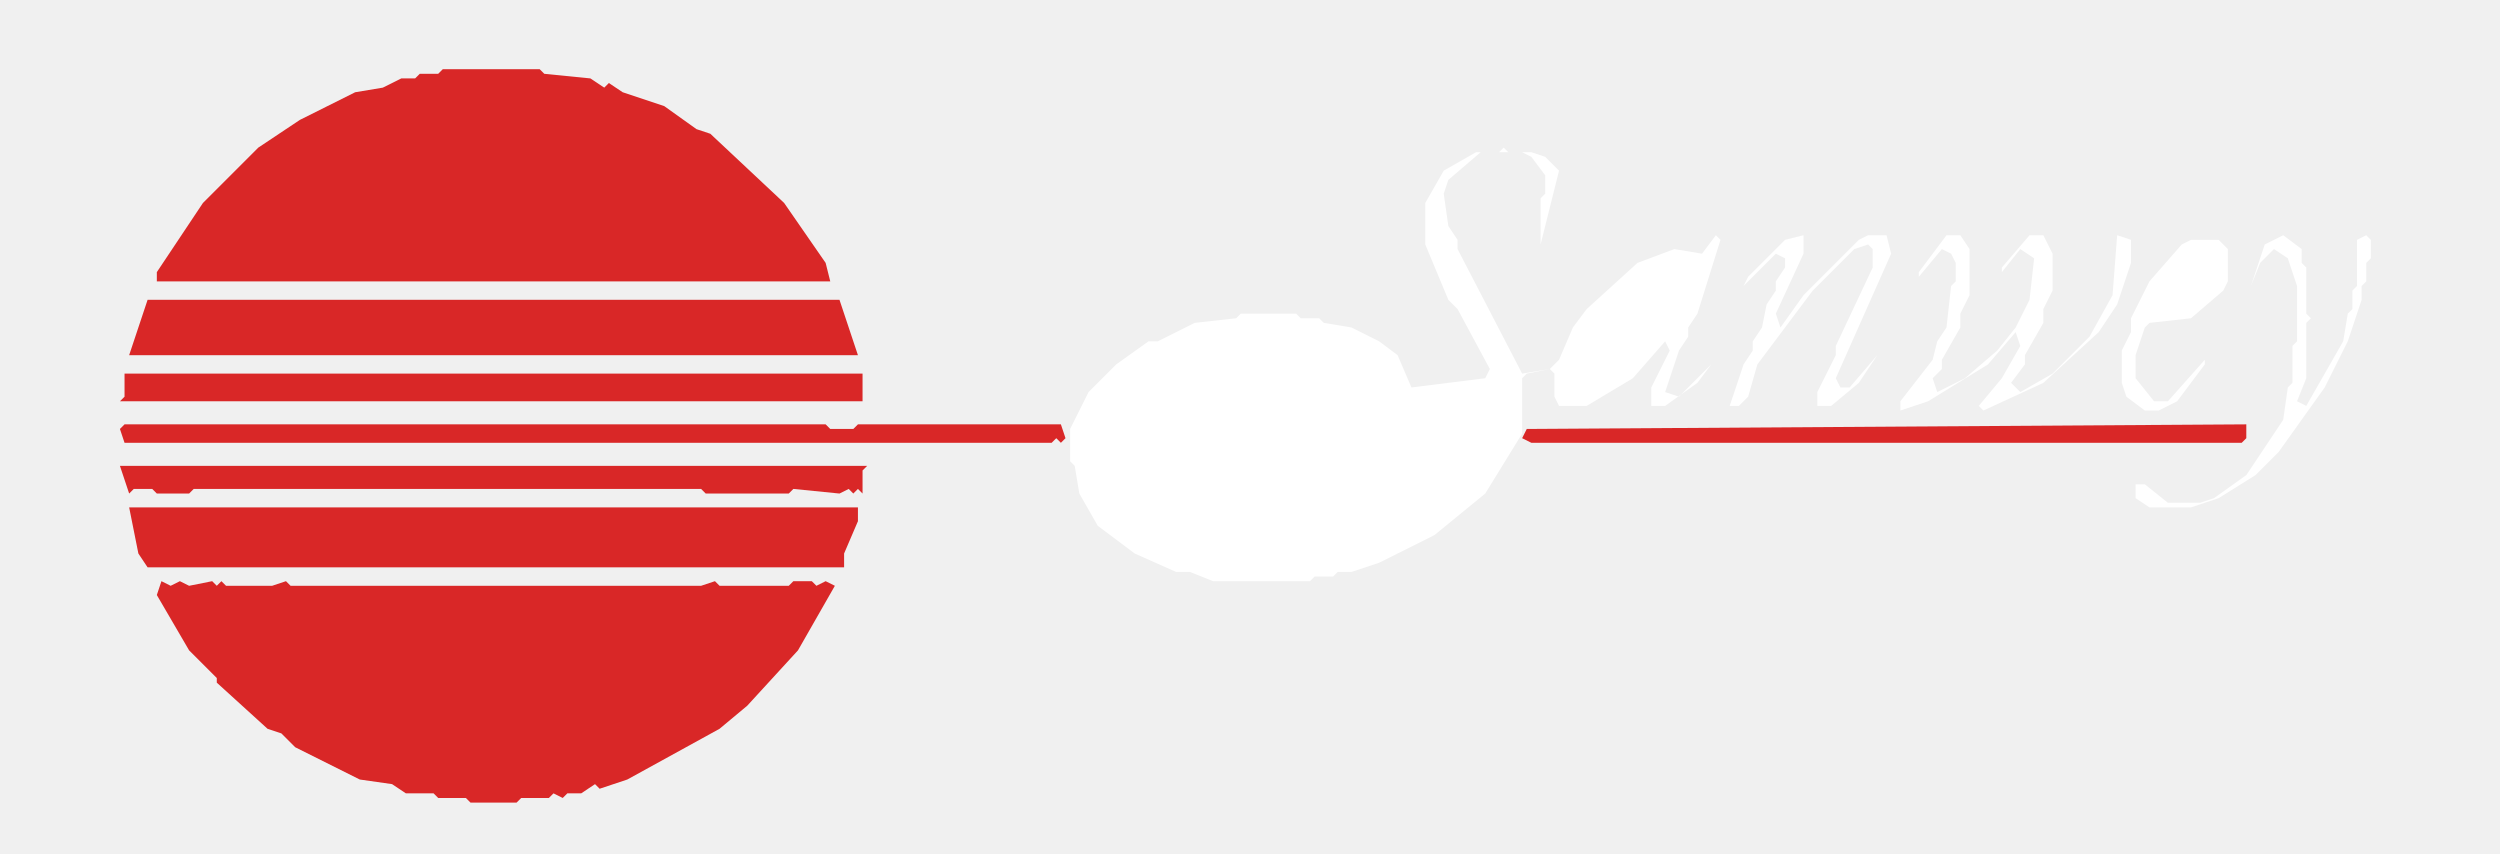
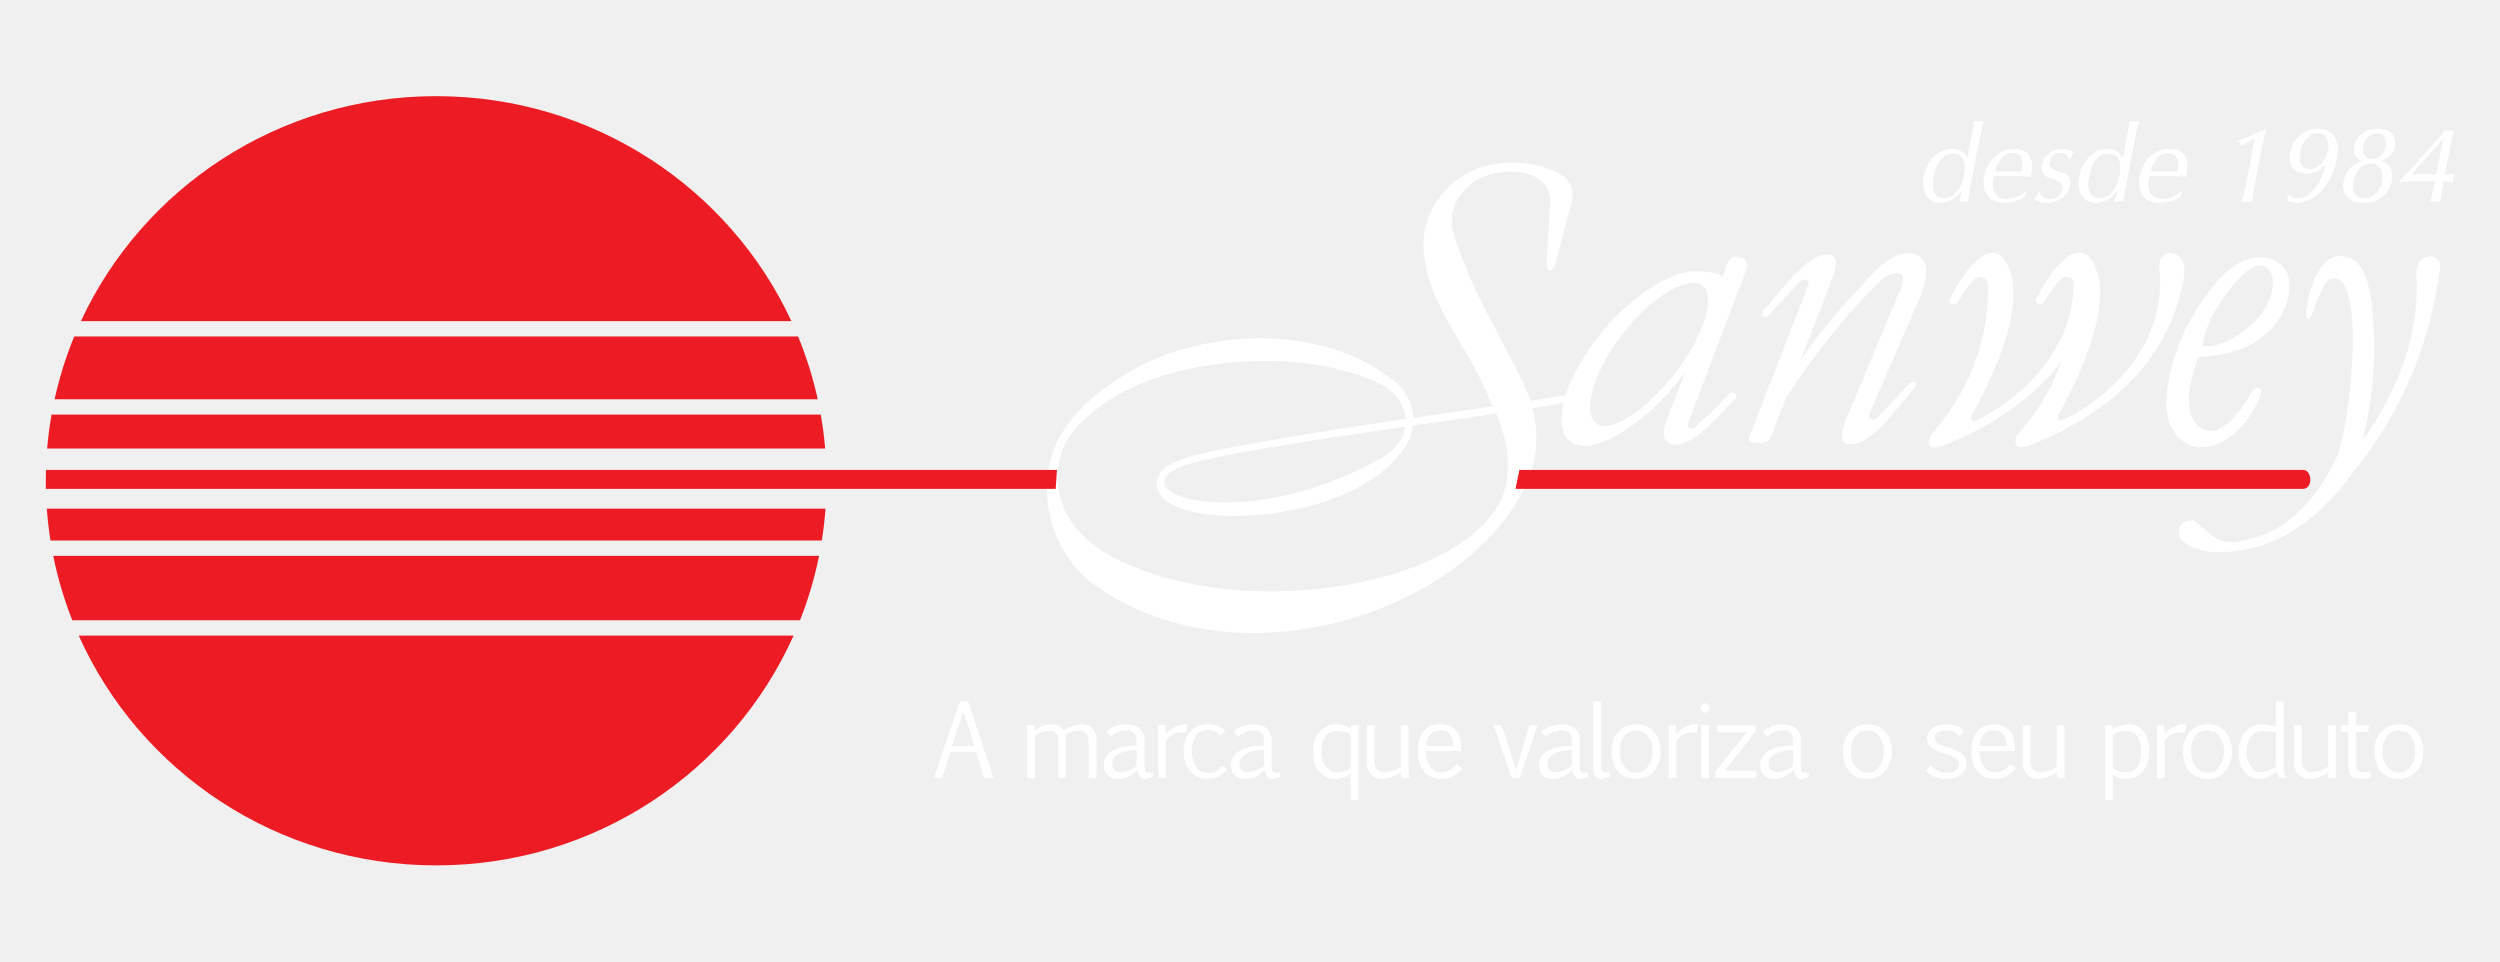
- <svg xmlns="http://www.w3.org/2000/svg" width="542" height="185" viewBox="0 0 542 185">
-   <g fill="#D92727">
-     <path d="M 34.00,129.00 L 41.00,141.00 L 47.00,147.00 L 47.00,148.00 L 58.00,158.00 L 61.00,159.00 L 64.00,162.00 L 78.00,169.00 L 85.00,170.00 L 88.00,172.00 L 94.00,172.00 L 95.00,173.00 L 101.00,173.00 L 102.00,174.00 L 112.00,174.00 L 113.00,173.00 L 119.00,173.00 L 120.00,172.00 L 122.00,173.00 L 123.00,172.00 L 126.00,172.00 L 129.00,170.00 L 130.00,171.00 L 136.00,169.00 L 156.00,158.00 L 162.00,153.00 L 173.00,141.00 L 181.00,127.00 L 179.00,126.00 L 177.00,127.00 L 176.00,126.00 L 172.00,126.00 L 171.00,127.00 L 156.00,127.00 L 155.00,126.00 L 152.00,127.00 L 63.00,127.00 L 62.00,126.00 L 59.00,127.00 L 49.00,127.00 L 48.00,126.00 L 47.00,127.00 L 46.00,126.00 L 41.00,127.00 L 39.00,126.00 L 37.00,127.00 L 35.00,126.00 Z" />
-     <path d="M 28.00,110.00 L 30.00,120.00 L 32.00,123.00 L 183.00,123.00 L 183.00,120.00 L 186.00,113.00 L 186.00,110.00 Z" />
-     <path d="M 28.00,107.00 L 29.00,106.00 L 33.00,106.00 L 34.00,107.00 L 41.00,107.00 L 42.00,106.00 L 152.00,106.00 L 153.00,107.00 L 171.00,107.00 L 172.00,106.00 L 182.00,107.00 L 184.00,106.00 L 185.00,107.00 L 186.00,106.00 L 187.00,107.00 L 187.00,102.00 L 188.00,101.00 L 26.00,101.00 Z" />
-     <path d="M 330.00,95.00 L 332.00,96.00 L 486.00,96.00 L 487.00,95.00 L 487.00,92.00 L 331.00,93.00 Z" />
-     <path d="M 26.00,93.00 L 27.00,96.00 L 228.00,96.00 L 229.00,95.00 L 230.00,96.00 L 231.00,95.00 L 230.00,92.00 L 186.00,92.00 L 185.00,93.00 L 180.00,93.00 L 179.00,92.00 L 27.00,92.00 Z" />
-     <path d="M 26.00,87.00 L 187.00,87.00 L 187.00,81.00 L 27.00,81.00 L 27.00,86.00 Z" />
-     <path d="M 28.00,77.00 L 186.00,77.00 L 182.00,65.00 L 32.00,65.00 Z" />
-     <path d="M 34.00,59.00 L 34.00,61.00 L 180.00,61.00 L 179.00,57.00 L 170.00,44.00 L 154.00,29.00 L 151.00,28.00 L 144.00,23.00 L 135.00,20.00 L 132.00,18.00 L 131.00,19.00 L 128.00,17.00 L 118.00,16.00 L 117.00,15.00 L 96.00,15.00 L 95.00,16.00 L 91.00,16.00 L 90.00,17.00 L 87.00,17.00 L 83.00,19.00 L 77.00,20.00 L 65.00,26.00 L 56.00,32.00 L 44.00,44.00 Z" />
-   </g>
+ <svg xmlns="http://www.w3.org/2000/svg" version="1.1" width="1560" height="600" viewBox="0 0 1560 600">
  <g fill="#FFFFFF">
-     <path d="M 481.00,52.00 L 475.00,52.00 L 473.00,53.00 L 466.00,61.00 L 462.00,69.00 L 462.00,72.00 L 460.00,76.00 L 460.00,83.00 L 461.00,86.00 L 465.00,89.00 L 468.00,89.00 L 472.00,87.00 L 478.00,79.00 L 478.00,78.00 L 470.00,87.00 L 467.00,87.00 L 463.00,82.00 L 463.00,77.00 L 465.00,71.00 L 466.00,70.00 L 475.00,69.00 L 482.00,63.00 L 483.00,61.00 L 483.00,54.00 Z" />
-     <path d="M 513.00,51.00 L 511.00,52.00 L 511.00,62.00 L 510.00,63.00 L 510.00,67.00 L 509.00,68.00 L 508.00,74.00 L 500.00,88.00 L 498.00,87.00 L 500.00,82.00 L 500.00,70.00 L 501.00,69.00 L 500.00,68.00 L 500.00,58.00 L 499.00,57.00 L 499.00,54.00 L 495.00,51.00 L 491.00,53.00 L 488.00,62.00 L 490.00,57.00 L 493.00,54.00 L 496.00,56.00 L 498.00,62.00 L 498.00,74.00 L 497.00,75.00 L 497.00,83.00 L 496.00,84.00 L 495.00,91.00 L 487.00,103.00 L 480.00,108.00 L 477.00,109.00 L 470.00,109.00 L 465.00,105.00 L 463.00,105.00 L 463.00,108.00 L 466.00,110.00 L 475.00,110.00 L 481.00,108.00 L 489.00,103.00 L 494.00,98.00 L 504.00,84.00 L 509.00,74.00 L 512.00,65.00 L 512.00,62.00 L 513.00,61.00 L 513.00,57.00 L 514.00,56.00 L 514.00,52.00 Z" />
-     <path d="M 412.00,89.00 L 418.00,87.00 L 431.00,79.00 L 437.00,72.00 L 438.00,75.00 L 434.00,82.00 L 429.00,88.00 L 430.00,89.00 L 443.00,83.00 L 455.00,72.00 L 459.00,66.00 L 462.00,57.00 L 462.00,52.00 L 459.00,51.00 L 458.00,64.00 L 453.00,73.00 L 445.00,81.00 L 438.00,85.00 L 436.00,83.00 L 439.00,79.00 L 439.00,77.00 L 443.00,70.00 L 443.00,67.00 L 445.00,63.00 L 445.00,55.00 L 443.00,51.00 L 440.00,51.00 L 434.00,58.00 L 434.00,59.00 L 438.00,54.00 L 441.00,56.00 L 440.00,65.00 L 437.00,71.00 L 433.00,76.00 L 426.00,82.00 L 420.00,85.00 L 419.00,82.00 L 421.00,80.00 L 421.00,78.00 L 425.00,71.00 L 425.00,68.00 L 427.00,64.00 L 427.00,54.00 L 425.00,51.00 L 422.00,51.00 L 416.00,59.00 L 416.00,60.00 L 421.00,54.00 L 423.00,55.00 L 424.00,57.00 L 424.00,61.00 L 423.00,62.00 L 422.00,71.00 L 420.00,74.00 L 419.00,78.00 L 412.00,87.00 Z" />
-     <path d="M 409.00,51.00 L 405.00,51.00 L 403.00,52.00 L 391.00,64.00 L 386.00,71.00 L 385.00,68.00 L 391.00,55.00 L 391.00,51.00 L 387.00,52.00 L 379.00,60.00 L 378.00,62.00 L 385.00,55.00 L 387.00,56.00 L 387.00,58.00 L 385.00,61.00 L 385.00,63.00 L 383.00,66.00 L 382.00,71.00 L 380.00,74.00 L 380.00,76.00 L 378.00,79.00 L 375.00,88.00 L 377.00,88.00 L 379.00,86.00 L 381.00,79.00 L 393.00,63.00 L 402.00,54.00 L 405.00,53.00 L 406.00,54.00 L 406.00,58.00 L 398.00,75.00 L 398.00,77.00 L 394.00,85.00 L 394.00,88.00 L 397.00,88.00 L 403.00,83.00 L 407.00,77.00 L 401.00,84.00 L 399.00,84.00 L 398.00,82.00 L 410.00,55.00 Z" />
-     <path d="M 373.00,52.00 L 372.00,51.00 L 369.00,55.00 L 363.00,54.00 L 355.00,57.00 L 344.00,67.00 L 341.00,71.00 L 338.00,78.00 L 336.00,80.00 L 330.00,81.00 L 316.00,54.00 L 316.00,52.00 L 314.00,49.00 L 313.00,42.00 L 314.00,39.00 L 321.00,33.00 L 330.00,33.00 L 332.00,34.00 L 335.00,38.00 L 335.00,42.00 L 334.00,43.00 L 334.00,53.00 L 338.00,37.00 L 335.00,34.00 L 332.00,33.00 L 327.00,33.00 L 326.00,32.00 L 325.00,33.00 L 320.00,33.00 L 313.00,37.00 L 309.00,44.00 L 309.00,53.00 L 314.00,65.00 L 316.00,67.00 L 323.00,80.00 L 322.00,82.00 L 306.00,84.00 L 303.00,77.00 L 299.00,74.00 L 293.00,71.00 L 287.00,70.00 L 286.00,69.00 L 282.00,69.00 L 281.00,68.00 L 269.00,68.00 L 268.00,69.00 L 259.00,70.00 L 251.00,74.00 L 249.00,74.00 L 242.00,79.00 L 236.00,85.00 L 232.00,93.00 L 232.00,100.00 L 233.00,101.00 L 234.00,107.00 L 238.00,114.00 L 246.00,120.00 L 255.00,124.00 L 258.00,124.00 L 263.00,126.00 L 284.00,126.00 L 285.00,125.00 L 289.00,125.00 L 290.00,124.00 L 293.00,124.00 L 299.00,122.00 L 311.00,116.00 L 322.00,107.00 L 330.00,94.00 L 330.00,82.00 L 331.00,81.00 L 336.00,80.00 L 337.00,81.00 L 337.00,86.00 L 338.00,88.00 L 344.00,88.00 L 354.00,82.00 L 361.00,74.00 L 362.00,76.00 L 358.00,84.00 L 358.00,88.00 L 361.00,88.00 L 368.00,83.00 L 371.00,79.00 L 364.00,86.00 L 361.00,85.00 L 364.00,76.00 L 366.00,73.00 L 366.00,71.00 L 368.00,68.00 Z" />
+     <path transform="matrix(1,0,0,-1,0,600.0001)" d="M981.111 475.424 969.927 433.322C966.326 428.244 964.727 433.141 965.12 437.108L967.386 476.018C966.352 488.011 952.453 497.039 929.676 491.077 917.208 488.082 901.487 473.933 907.17 453.716 918.832 417.066 935.395 392.517 950.49 361.02 952.275 357.347 953.772 353.625 954.98 349.874 965.792 351.535 974.144 352.947 978.966 354.042L977.248 348.854C972.673 347.886 965.445 346.664 956.317 345.246 961.336 325.681 958.469 305.592 947.143 288.061 905.295 215.55 767.642 171.104 679.292 237.73 650.347 262.745 646.971 303.717 662.147 328.976 673.912 349.421 702.645 370.751 733.249 380.623 780.582 395.89 838.087 390.546 872.741 359.825 878.193 354.265 881.687 347.088 881.968 339.27 899.768 341.855 916.802 344.267 931.671 346.419 930.843 348.166 929.965 349.927 929.027 351.707 915.441 386.236 884.263 416.867 888.71 454.399 896.043 494.245 937.633 507.247 970.435 492.959 977.879 489.714 982.545 484.611 981.111 475.424ZM881.731 334.432C880.866 327.971 877.764 321.223 871.769 314.689 862.181 302.674 842.258 291.012 818.116 284.429 777.445 273.338 722.564 276.103 721.562 298.419H721.57C721.842 301.768 723.804 306.562 729.043 309.572 741.546 316.756 767.103 320.71 796.863 325.941 821.851 330.333 850.171 334.632 877.068 338.557 876.467 346.804 871.276 354.773 862.431 359.94 823.89 378.781 768.501 378.538 726.015 365.699 697.852 357.186 675.841 340.949 666.3 325.981 654.051 304.956 657.932 272.914 691.503 253.965 768.154 210.818 910.959 231.605 937.439 289.685 943.195 305.082 941.952 322.478 933.716 341.871 918.298 339.629 900.389 337.105 881.731 334.432ZM726.635 298.401H726.638C726.408 293.765 737.301 289.742 740.495 289.097 777.308 280.201 829.892 294.655 864.424 315.663 871.924 320.706 875.919 327.154 876.889 333.737 818.717 325.375 754.767 315.685 736.669 308.594 727.358 304.945 726.753 301.262 726.635 298.401" fill-rule="evenodd" />
+     <path transform="matrix(1,0,0,-1,0,600.0001)" d="M1057.769 430.715C1062.774 430.715 1072.322 430.236 1074.657 427.157L1078.076 435.968C1079.431 439.174 1082.62 440.548 1085.351 439.635 1089.212 438.969 1090.729 435.805 1089.735 432.039L1053.775 337.011C1052.003 333.313 1055.125 331.21 1058.38 333.891L1067.186 342.129 1078.998 354.135C1081.498 356.578 1084.73 353.843 1082.998 351.44L1069.932 337.791C1062.605 331.011 1055.495 323.83 1047.104 322.528 1038.61 322.817 1036.882 327.081 1039.127 335.592L1051.795 368.238C1032.634 341.959 1005.582 321.782 988.421 321.782 969.555 321.782 969.783 348.184 988.929 378.258 1008.075 408.332 1038.902 430.715 1057.769 430.715ZM1056.717 423.479C1070.153 423.479 1068.646 403.5 1053.35 378.861 1038.053 354.223 1014.752 334.243 1001.315 334.243 987.879 334.243 989.497 355.871 1004.794 380.509 1020.089 405.144 1043.28 423.479 1056.717 423.479" fill-rule="evenodd" />
+     <path transform="matrix(1,0,0,-1,0,600.0001)" d="M1105.005 327.255 1114.781 352.516C1132.642 379.267 1150.345 402.338 1174.043 425.27 1181.063 431.888 1192.802 432.587 1185.077 417.568L1150.396 334.457C1148.118 325.818 1149.212 321.93 1157.615 322.962 1163.621 324.225 1170.427 329.94 1177.597 337.678L1195.15 358.493C1196.907 360.932 1193.843 363.042 1191.307 360.563L1173.239 341.122C1169.276 335.972 1165.006 338.767 1166.804 342.52L1199.334 417.64C1209.8 445.726 1186.782 448.352 1171.158 431.495 1152.865 413.182 1135.555 393.369 1123.64 375.412L1144.542 429.434C1146.821 438.072 1145.726 441.96 1137.324 440.928 1131.318 439.666 1124.512 433.95 1117.342 426.213L1099.789 405.398C1098.032 402.959 1101.095 400.849 1103.632 403.328L1121.7 422.768C1125.663 427.919 1129.933 425.124 1128.135 421.371L1091.525 327.368C1090.516 323.545 1093.606 323.721 1097.622 323.533 1102.19 323.889 1104.028 324.282 1105.005 327.255" fill-rule="evenodd" />
+     <path transform="matrix(1,0,0,-1,0,600.0001)" d="M1210.66 473.483C1206.697 473.483 1203.767 475.011 1201.895 478.06 1200.014 481.12 1199.553 485.098 1200.51 490.023 1201.494 495.093 1203.632 499.199 1206.9 502.333 1210.175 505.467 1213.956 507.045 1218.239 507.045 1222.238 507.045 1225.181 505.513 1227.065 502.468L1227.647 501.376C1228.93 507.875 1230.016 513.665 1230.884 518.735 1231.191 520.646 1231.395 521.986 1231.489 522.763 1231.577 523.528 1231.628 524.117 1231.617 524.535 1232.508 524.379 1233.553 524.298 1234.729 524.298 1235.889 524.298 1236.954 524.379 1237.907 524.535 1237.708 524.117 1237.519 523.528 1237.31 522.763 1237.103 521.986 1236.796 520.646 1236.386 518.735 1235.195 513.204 1233.893 506.772 1232.468 499.436L1228.851 479.939C1228.557 478.312 1228.353 477.117 1228.263 476.341 1228.171 475.575 1228.117 474.844 1228.119 474.139 1227.303 474.249 1226.36 474.305 1225.283 474.305 1224.237 474.305 1223.283 474.249 1222.428 474.139 1222.578 474.507 1222.767 475.082 1222.983 475.848 1223.198 476.624 1223.553 477.978 1224.047 479.939L1224.367 481.29C1223.607 480.152 1222.725 479.081 1221.746 478.096 1218.618 475.025 1214.926 473.483 1210.66 473.483ZM1218.781 504.212C1215.696 504.212 1213.136 502.989 1211.061 500.536 1209.002 498.096 1207.51 494.522 1206.597 489.821 1205.756 485.492 1205.887 482.166 1206.995 479.822 1208.102 477.486 1210.087 476.316 1212.969 476.316 1215.969 476.316 1218.611 477.596 1220.877 480.152 1223.137 482.716 1224.695 486.176 1225.543 490.541 1226.392 494.916 1226.228 498.288 1225.051 500.66 1223.876 503.028 1221.781 504.212 1218.781 504.212ZM1250.349 473.483C1245.783 473.483 1242.381 475.011 1240.141 478.06 1237.899 481.12 1237.26 485.098 1238.217 490.023 1239.201 495.093 1241.378 499.199 1244.756 502.333 1248.13 505.467 1252.039 507.045 1256.51 507.045H1256.573C1261.069 507.045 1264.266 505.776 1266.141 503.219 1267.784 500.982 1268.362 497.858 1267.835 493.831 1267.755 493.072 1267.638 492.285 1267.477 491.459L1267.059 489.651 1267.052 489.619C1266.09 489.775 1264.523 489.906 1262.317 490.012 1260.123 490.122 1257.914 490.179 1255.691 490.179H1244.239L1243.997 488.934C1243.187 484.761 1243.505 481.545 1244.963 479.283 1246.425 477.025 1248.907 475.894 1252.399 475.894 1254.48 475.894 1256.507 476.305 1258.466 477.138 1260.436 477.968 1262.333 479.23 1264.174 480.897L1264.623 480.141C1264.355 479.567 1264.141 479.081 1263.981 478.681 1263.815 478.262 1263.637 477.766 1263.451 477.174 1261.486 475.947 1259.396 475.025 1257.205 474.405 1255.005 473.791 1252.722 473.483 1250.349 473.483ZM1261.591 493.047V493.047L1261.847 494.363C1262.445 497.44 1262.195 499.915 1261.108 501.805 1260.025 503.694 1258.309 504.641 1255.937 504.641 1252.994 504.641 1250.52 503.312 1248.512 500.66 1247.094 498.816 1245.915 496.27 1244.963 493.047ZM1291.253 500.216C1290.918 501.649 1290.263 502.751 1289.302 503.538 1288.328 504.308 1287.124 504.702 1285.685 504.702 1284.033 504.702 1282.596 504.187 1281.344 503.145 1280.098 502.095 1279.32 500.755 1279.006 499.139 1278.702 497.575 1278.997 496.316 1279.887 495.348 1280.749 494.405 1282.344 493.632 1284.664 493.015 1287.752 492.179 1289.832 491.111 1290.921 489.821 1291.985 488.526 1292.299 486.708 1291.841 484.354 1291.249 481.301 1289.613 478.723 1286.935 476.635 1284.254 474.532 1281.263 473.483 1277.97 473.483 1275.966 473.483 1274.279 473.685 1272.877 474.078 1271.482 474.472 1270.386 475.071 1269.577 475.894 1270.17 476.791 1270.658 477.567 1271.058 478.241 1271.441 478.9 1271.897 479.712 1272.382 480.659 1272.91 479.103 1273.769 477.904 1274.94 477.071 1276.119 476.241 1277.555 475.823 1279.243 475.823 1281.2 475.823 1282.916 476.387 1284.384 477.521 1285.854 478.645 1286.762 480.106 1287.106 481.879 1287.406 483.421 1287.108 484.662 1286.214 485.608 1285.328 486.545 1283.716 487.335 1281.377 487.977 1278.248 488.807 1276.149 489.941 1275.094 491.374 1274.056 492.799 1273.788 494.855 1274.313 497.557 1274.829 500.216 1276.267 502.454 1278.634 504.29 1281.001 506.123 1283.644 507.045 1286.565 507.045 1288.165 507.045 1289.632 506.843 1290.956 506.446 1292.29 506.052 1293.39 505.492 1294.29 504.772 1293.636 503.925 1293.114 503.195 1292.7 502.56 1292.274 501.915 1291.779 501.138 1291.253 500.216ZM1307.678 473.483C1303.714 473.483 1300.784 475.011 1298.912 478.06 1297.032 481.12 1296.57 485.098 1297.527 490.023 1298.512 495.093 1300.649 499.199 1303.917 502.333 1307.192 505.467 1310.977 507.045 1315.256 507.045 1319.256 507.045 1322.199 505.513 1324.082 502.468L1324.664 501.376C1325.951 507.875 1327.033 513.665 1327.901 518.735 1328.208 520.646 1328.412 521.986 1328.506 522.763 1328.594 523.528 1328.645 524.117 1328.634 524.535 1329.525 524.379 1330.57 524.298 1331.747 524.298 1332.906 524.298 1333.972 524.379 1334.924 524.535 1334.726 524.117 1334.537 523.528 1334.331 522.763 1334.12 521.986 1333.814 520.646 1333.403 518.735 1332.212 513.204 1330.91 506.772 1329.485 499.436L1325.869 479.939C1325.574 478.312 1325.37 477.117 1325.28 476.341 1325.188 475.575 1325.135 474.844 1325.136 474.139 1324.32 474.249 1323.378 474.305 1322.3 474.305 1321.254 474.305 1320.3 474.249 1319.445 474.139 1319.598 474.507 1319.784 475.082 1320.001 475.848 1320.215 476.624 1320.574 477.978 1321.065 479.939L1321.384 481.29C1320.624 480.152 1319.742 479.081 1318.764 478.096 1315.636 475.025 1311.943 473.483 1307.678 473.483ZM1315.798 504.212C1312.713 504.212 1310.153 502.989 1308.078 500.536 1306.019 498.096 1304.527 494.522 1303.614 489.821 1302.774 485.492 1302.904 482.166 1304.013 479.822 1305.119 477.486 1307.104 476.316 1309.987 476.316 1312.986 476.316 1315.628 477.596 1317.894 480.152 1320.154 482.716 1321.712 486.176 1322.56 490.541 1323.41 494.916 1323.249 498.288 1322.068 500.66 1320.894 503.028 1318.801 504.212 1315.798 504.212ZM1347.367 473.483C1342.8 473.483 1339.399 475.011 1337.158 478.06 1334.916 481.12 1334.278 485.098 1335.234 490.023 1336.219 495.093 1338.395 499.199 1341.773 502.333 1345.148 505.467 1349.056 507.045 1353.527 507.045H1353.591C1358.087 507.045 1361.283 505.776 1363.159 503.219 1364.802 500.982 1365.379 497.858 1364.852 493.831 1364.772 493.072 1364.655 492.285 1364.494 491.459L1364.076 489.651 1364.07 489.619C1363.107 489.775 1361.541 489.906 1359.335 490.012 1357.144 490.122 1354.931 490.179 1352.708 490.179H1341.256L1341.014 488.934C1340.204 484.761 1340.523 481.545 1341.98 479.283 1343.442 477.025 1345.924 475.894 1349.416 475.894 1351.498 475.894 1353.524 476.305 1355.484 477.138 1357.453 477.968 1359.35 479.23 1361.191 480.897L1361.644 480.141C1361.373 479.567 1361.158 479.081 1360.998 478.681 1360.832 478.262 1360.654 477.766 1360.468 477.174 1358.503 475.947 1356.414 475.025 1354.222 474.405 1352.022 473.791 1349.739 473.483 1347.367 473.483ZM1358.609 493.047V493.047L1358.864 494.363C1359.462 497.44 1359.212 499.915 1358.126 501.805 1357.042 503.694 1355.326 504.641 1352.954 504.641 1350.011 504.641 1347.537 503.312 1345.529 500.66 1344.111 498.816 1342.932 496.27 1341.98 493.047ZM1400.87 482.432C1401.798 486.736 1402.784 491.594 1403.833 496.993 1405.04 503.209 1406.055 508.708 1406.868 513.494L1406.729 513.459C1403.461 511.856 1400.76 510.452 1398.636 509.247L1396.56 512.285C1398.928 513.073 1401.861 514.204 1405.352 515.678 1408.846 517.164 1411.742 518.508 1414.031 519.692 1412.645 513.633 1411.059 506.067 1409.296 496.993 1408.248 491.594 1407.351 486.736 1406.603 482.432 1406.137 479.556 1405.822 477.567 1405.657 476.461 1405.5 475.348 1405.418 474.578 1405.422 474.139 1404.475 474.249 1403.384 474.305 1402.16 474.305 1400.934 474.305 1399.82 474.249 1398.831 474.139 1399.003 474.554 1399.23 475.319 1399.505 476.443 1399.765 477.546 1400.222 479.532 1400.87 482.432" />
+     <path transform="matrix(1,0,0,-1,0,600.0001)" d="M1432.739 473.384C1432.062 473.384 1431.262 473.483 1430.345 473.674 1429.427 473.877 1428.592 474.139 1427.839 474.44 1427.764 475.337 1427.696 476.114 1427.591 476.745 1427.5 477.39 1427.36 478.149 1427.177 479.028 1428.447 478.085 1429.604 477.376 1430.661 476.925 1431.711 476.472 1432.722 476.252 1433.689 476.252 1437.88 476.252 1441.658 478.578 1445.025 483.23 1447.777 487.009 1449.898 491.867 1451.37 497.788 1450.792 497.036 1450.139 496.341 1449.425 495.678 1446.478 492.955 1443.25 491.594 1439.736 491.594 1435.598 491.594 1432.599 492.799 1430.704 495.217 1428.815 497.632 1428.274 500.947 1429.094 505.166 1429.913 509.382 1431.974 512.856 1435.255 515.586 1438.54 518.316 1442.318 519.692 1446.58 519.692 1451.302 519.692 1454.697 517.948 1456.769 514.452 1458.844 510.966 1459.316 506.258 1458.163 500.323 1456.662 492.597 1453.49 486.176 1448.657 481.063 1443.827 475.947 1438.518 473.384 1432.739 473.384ZM1452.604 505.985C1453.231 509.212 1452.958 511.842 1451.761 513.856 1450.584 515.884 1448.723 516.891 1446.202 516.891 1443.674 516.891 1441.414 515.838 1439.422 513.711 1437.426 511.594 1436.108 508.843 1435.453 505.467 1434.765 501.929 1434.935 499.22 1435.971 497.33 1437.012 495.44 1438.864 494.497 1441.516 494.497 1444.09 494.497 1446.418 495.586 1448.503 497.756 1450.593 499.904 1451.957 502.656 1452.604 505.985ZM1485.775 499.532V499.532C1487.644 498.915 1489.183 497.968 1490.362 496.699 1492.574 494.306 1493.272 491.016 1492.457 486.818 1491.681 482.825 1489.656 479.592 1486.397 477.106 1483.141 474.618 1479.278 473.384 1474.793 473.384 1470.34 473.384 1466.963 474.618 1464.67 477.106 1462.373 479.592 1461.608 482.825 1462.383 486.818 1463.198 491.016 1465.178 494.306 1468.316 496.699 1469.991 497.968 1471.885 498.901 1473.965 499.5 1472.812 499.986 1471.809 500.61 1470.968 501.376 1468.984 503.244 1468.284 505.683 1468.869 508.697 1469.504 511.966 1471.202 514.608 1473.955 516.643 1476.708 518.682 1479.989 519.692 1483.787 519.692 1487.588 519.692 1490.476 518.682 1492.438 516.643 1494.4 514.608 1495.072 511.966 1494.437 508.697 1493.851 505.683 1492.194 503.244 1489.462 501.376 1488.321 500.61 1487.088 499.997 1485.775 499.532ZM1480.134 500.883C1482.236 500.883 1484.072 501.592 1485.616 503.007 1487.168 504.425 1488.168 506.304 1488.623 508.651 1489.08 511.002 1488.798 512.945 1487.782 514.487 1486.766 516.026 1485.251 516.792 1483.224 516.792 1481.245 516.792 1479.442 516.015 1477.802 514.452 1476.159 512.892 1475.112 510.956 1474.665 508.651 1474.209 506.304 1474.476 504.414 1475.477 502.993 1476.474 501.592 1478.035 500.883 1480.134 500.883ZM1479.57 497.979C1476.875 497.979 1474.51 496.937 1472.485 494.834 1470.472 492.742 1469.116 489.941 1468.44 486.459 1467.843 483.386 1468.176 480.918 1469.422 479.064 1470.677 477.202 1472.661 476.28 1475.355 476.28 1478.054 476.28 1480.402 477.202 1482.384 479.064 1484.376 480.918 1485.667 483.386 1486.264 486.459 1486.94 489.941 1486.672 492.742 1485.452 494.855 1484.235 496.937 1482.268 497.979 1479.57 497.979ZM1519.431 486.853 1514.203 486.917C1507.598 486.917 1502.049 486.718 1497.566 486.325L1497.422 486.626 1497.277 486.917C1501.244 491.026 1506.079 496.259 1511.825 502.624 1515.915 507.176 1519.485 511.211 1522.55 514.76 1523.107 515.384 1523.673 516.09 1524.228 516.866 1524.789 517.657 1525.187 518.278 1525.421 518.735 1526.615 518.625 1527.625 518.565 1528.494 518.565 1529.345 518.565 1530.37 518.625 1531.583 518.735 1531.402 518.387 1531.168 517.749 1530.885 516.82 1530.597 515.902 1530.342 514.955 1530.134 513.994 1529.13 509.009 1527.988 503.184 1526.698 496.543L1525.668 491.235H1528.175C1528.859 491.235 1529.532 491.271 1530.179 491.317 1530.846 491.374 1531.308 491.448 1531.582 491.53 1531.269 490.48 1531.033 489.558 1530.885 488.796 1530.733 488.013 1530.608 487.08 1530.507 485.995 1530.253 486.112 1529.854 486.212 1529.338 486.325 1528.82 486.435 1528.304 486.516 1527.794 486.559L1524.77 486.687 1523.94 482.432C1523.465 479.546 1523.145 477.536 1522.984 476.433 1522.825 475.319 1522.747 474.554 1522.752 474.139 1521.805 474.249 1520.727 474.305 1519.525 474.305 1518.32 474.305 1517.231 474.249 1516.267 474.139 1516.919 476.075 1517.466 477.904 1517.896 479.627 1518.314 481.34 1518.83 483.758 1519.431 486.853ZM1520.3 491.271H1520.278L1524.559 513.314 1515.252 503.017C1511.384 498.709 1507.974 494.824 1505.013 491.338Z" />
+     <path transform="matrix(1,0,0,-1,0,600.0001)" d="M272.161 540.001C370.594 540.001 455.403 482.438 493.818 399.628H50.503C88.918 482.438 173.727 540.001 272.161 540.001ZM497.993 390.061C503.168 377.487 507.292 364.385 510.259 350.859H34.062C37.03 364.385 41.153 377.487 46.328 390.061ZM512.152 341.292C513.381 334.327 514.304 327.256 514.907 320.098H29.414C30.017 327.256 30.94 334.327 32.169 341.292ZM1437.56 306.774C1442.621 306.175 1443.348 295.828 1437.602 294.964H945.674L948.124 306.774ZM658.761 294.964H28.623C28.588 296.637 28.57 298.318 28.57 300.001 28.57 302.267 28.601 304.523 28.665 306.774H659.538ZM515.115 282.576C514.626 275.871 513.855 269.24 512.817 262.697H31.505C30.467 269.24 29.696 275.871 29.206 282.576ZM511.092 253.131C508.304 239.264 504.303 225.828 499.203 212.934H45.118C40.019 225.828 36.018 239.264 33.229 253.131ZM495.174 203.367C457.433 118.953 371.776 60.001 272.161 60.001 172.545 60.001 86.888 118.953 49.147 203.367Z" fill="#ed1c24" fill-rule="evenodd" />
+     <path transform="matrix(1,0,0,-1,0,600.0001)" d="M1347.513 432.343C1346.424 437.744 1350.062 442.13 1353.891 442.087 1361.61 441.789 1364.603 435.796 1362.297 424.106 1349.252 355.73 1285.416 329.582 1264.693 321.36 1256.552 319.544 1256.879 323.827 1258.479 328.331 1271.132 342.266 1280.554 358.074 1286.608 374.79 1262.037 341.983 1225.423 327.033 1210.668 321.179 1202.526 319.363 1202.853 323.646 1204.453 328.15 1227.99 354.073 1240.349 386.467 1240.645 419.154 1241.162 427.378 1235.215 428.75 1231.435 425.182 1228.133 421.968 1225.105 417.123 1221.941 412.025 1220.289 408.972 1215.421 409.456 1216.664 413.156 1220.348 421.073 1237.166 451.679 1249.857 439.333 1262.497 422.851 1257.129 389.86 1230.895 341.729 1228.878 338.007 1230.347 336.736 1233.665 337.844 1264.746 353.229 1294.393 384.511 1293.958 424.3 1292.312 427.937 1288.281 428.027 1285.46 425.363 1282.159 422.149 1279.131 417.304 1275.966 412.206 1274.315 409.153 1269.447 409.637 1270.69 413.337 1274.373 421.254 1291.192 451.86 1303.883 439.514 1316.523 423.032 1311.155 390.041 1284.921 341.91 1282.904 338.188 1284.373 336.916 1287.691 338.025 1320.793 354.409 1352.269 388.823 1347.513 432.343" fill-rule="evenodd" />
+     <path transform="matrix(1,0,0,-1,0,600.0001)" d="M1507.865 428.46C1509.541 392.532 1498.414 359.282 1474.272 325.151 1481.396 354.247 1483.294 381.505 1479.993 409.853 1479.454 414.488 1478.27 419.127 1477.482 423.757 1473.706 437.475 1464.978 442.094 1456.604 439.644 1448.667 437.49 1442.515 425.418 1439.623 409.944 1437.16 398.411 1441.15 399.504 1442.66 403.75 1447.298 417.026 1451.428 426.737 1456.067 426.085 1475.889 428.33 1467.214 339.61 1458.641 315.894 1444.964 286.846 1425.878 265.555 1393.936 261.789 1375.226 260.53 1372.661 282.408 1361.285 272.874 1355.947 263.903 1363.854 258.307 1378.177 255.791 1414.361 253.052 1443.909 271.763 1468.959 305.985 1499.625 344.469 1516.131 385.731 1522.289 430.686 1525.051 443.309 1506.718 443.577 1507.865 428.46" fill-rule="evenodd" />
+     <path transform="matrix(1,0,0,-1,0,600.0001)" d="M1405.624 356.307C1397.512 341.813 1386.666 328.064 1375.572 331.707 1361.656 338.095 1364.738 358.946 1371.983 377.365 1395.964 378.298 1416.261 386.002 1426.051 408.497 1433.312 429.277 1424.447 438.334 1410.809 439.543 1397.199 440.402 1380.265 426.425 1363.498 394.136 1355.099 375.757 1340.398 332.917 1367.291 321.826 1384.926 316.562 1404.323 334.698 1410.798 354.224 1411.962 357.659 1407.784 359.666 1405.624 356.307ZM1374.442 384.03C1375.341 394.69 1381.214 404.978 1387.364 414.057 1395.79 426.5 1405.659 436.098 1412.285 434.159 1422.229 430.534 1419.016 413.111 1408.858 401.519 1399.258 390.569 1384.265 382.711 1374.442 384.03" fill-rule="evenodd" />
+     <path transform="matrix(1,0,0,-1,0,600.0001)" d="M594.029 134.536H608.023L601.162 156.381ZM599.026 162.359H604.066L619.926 114.554H614.188L609.096 130.85H592.957L587.834 114.554H582.679ZM645.198 147.5C645.344 146.833 645.458 145.771 645.562 144.324 647.051 145.344 648.655 146.219 650.373 146.938 652.091 147.655 654.049 148.021 656.246 148.021 657.6 148.021 658.921 147.749 660.192 147.23 661.463 146.698 662.588 145.73 663.567 144.324 667.585 146.792 671.439 148.021 675.092 148.021 676.644 148.021 677.987 147.76 679.132 147.239 680.289 146.72 681.236 146.011 681.975 145.105 682.716 144.2 683.267 143.136 683.631 141.898 684.006 140.668 684.183 139.358 684.183 137.952V114.554H679.362V137.494C679.362 138.617 679.216 139.587 678.925 140.409 678.622 141.231 678.216 141.919 677.686 142.471 677.155 143.012 676.54 143.428 675.822 143.689 675.114 143.949 674.353 144.084 673.542 144.084 670.595 144.084 667.711 143.334 664.909 141.826 665.169 140.627 665.304 139.305 665.304 137.858V114.554H660.484V137.431C660.484 139.711 659.985 141.388 658.973 142.471 657.964 143.543 656.662 144.084 655.048 144.084 653.704 144.084 652.185 143.792 650.478 143.21 648.769 142.637 647.208 141.908 645.812 141.034V114.554H640.991V143.657C640.949 145.063 640.856 146.345 640.71 147.5ZM709.3 132.005C704.729 131.944 701.043 131.172 698.241 129.683 695.451 128.205 694.056 126.071 694.056 123.28 694.056 121.552 694.524 120.281 695.472 119.469 696.419 118.657 697.7 118.24 699.325 118.24 701.365 118.24 703.333 118.698 705.25 119.614 707.155 120.531 708.509 121.375 709.3 122.145ZM690.454 143.47C691.494 144.553 693.181 145.573 695.514 146.552 697.857 147.531 700.419 148.021 703.209 148.021 706.52 148.021 709.165 147.177 711.133 145.49 713.133 143.803 714.122 141.451 714.122 138.44V123.769C714.122 121.27 714.329 119.646 714.735 118.907 715.142 118.157 715.86 117.791 716.902 117.791 717.589 117.791 718.297 117.855 719.005 118.001L719.764 115.773C719.223 115.241 718.443 114.814 717.432 114.491 716.433 114.168 715.433 114.002 714.465 114.002 713.34 114.002 712.33 114.43 711.424 115.273 710.519 116.115 709.967 117.573 709.758 119.646H709.581C707.894 117.782 706.041 116.366 704.042 115.428 702.043 114.482 699.898 114.002 697.617 114.002 694.899 114.002 692.734 114.72 691.141 116.158 689.547 117.595 688.745 119.656 688.745 122.363 688.745 125.247 689.663 127.612 691.494 129.444 693.316 131.277 695.784 132.6 698.877 133.443 701.96 134.276 705.437 134.692 709.3 134.692V137.254C709.3 139.951 708.727 141.793 707.582 142.772 706.436 143.751 704.938 144.241 703.083 144.241 700.741 144.241 698.679 143.751 696.887 142.783 695.097 141.826 693.796 140.96 692.983 140.21ZM727.097 147.5C727.243 146.968 727.347 146.26 727.42 145.375 727.492 144.501 727.535 143.345 727.535 141.919 729.096 143.792 730.929 145.272 733.033 146.375 735.135 147.469 737.332 148.021 739.613 148.021 739.874 148.021 740.155 147.999 740.445 147.958 740.748 147.917 740.966 147.875 741.101 147.834L740.07 142.804C739.457 142.97 738.686 143.044 737.749 143.044 735.041 143.044 732.793 142.438 731.001 141.221 729.221 139.992 728.065 138.795 727.555 137.618V114.554H722.744V142.959C722.702 145.584 722.641 147.094 722.556 147.5ZM765.761 119.989C764.542 118.177 762.918 116.73 760.897 115.668 758.867 114.595 756.4 114.065 753.463 114.065 748.912 114.065 745.289 115.657 742.592 118.844 739.895 122.02 738.552 126.123 738.552 131.152 738.552 136.036 739.906 140.064 742.623 143.241 745.341 146.428 748.996 148.021 753.588 148.021 756.254 148.021 758.462 147.635 760.221 146.864 761.981 146.083 763.48 145.011 764.719 143.626L761.584 140.794C760.376 142.107 759.169 143.053 757.95 143.626 756.733 144.2 755.295 144.481 753.651 144.481 750.495 144.481 748.038 143.273 746.268 140.867 744.497 138.451 743.612 135.38 743.612 131.641 743.612 127.778 744.549 124.477 746.435 121.75 748.319 119.032 750.715 117.667 753.619 117.667 756.097 117.667 757.941 118.053 759.159 118.844 760.367 119.625 761.534 120.78 762.648 122.301ZM788.67 132.005C784.098 131.944 780.412 131.172 777.611 129.683 774.82 128.205 773.425 126.071 773.425 123.28 773.425 121.552 773.894 120.281 774.842 119.469 775.789 118.657 777.07 118.24 778.694 118.24 780.735 118.24 782.703 118.698 784.619 119.614 786.525 120.531 787.878 121.375 788.67 122.145ZM769.823 143.47C770.864 144.553 772.551 145.573 774.884 146.552 777.227 147.531 779.788 148.021 782.579 148.021 785.89 148.021 788.535 147.177 790.503 145.49 792.502 143.803 793.492 141.451 793.492 138.44V123.769C793.492 121.27 793.699 119.646 794.105 118.907 794.512 118.157 795.23 117.791 796.271 117.791 796.958 117.791 797.667 117.855 798.375 118.001L799.134 115.773C798.593 115.241 797.812 114.814 796.801 114.491 795.803 114.168 794.802 114.002 793.834 114.002 792.71 114.002 791.7 114.43 790.793 115.273 789.888 116.115 789.337 117.573 789.128 119.646H788.951C787.264 117.782 785.411 116.366 783.412 115.428 781.413 114.482 779.267 114.002 776.987 114.002 774.269 114.002 772.104 114.72 770.51 116.158 768.917 117.595 768.115 119.656 768.115 122.363 768.115 125.247 769.032 127.612 770.864 129.444 772.686 131.277 775.154 132.6 778.247 133.443 781.33 134.276 784.807 134.692 788.67 134.692V137.254C788.67 139.951 788.097 141.793 786.952 142.772 785.806 143.751 784.307 144.241 782.453 144.241 780.111 144.241 778.049 143.751 776.257 142.783 774.467 141.826 773.165 140.96 772.353 140.21ZM833.926 118.24C836.08 118.24 837.924 118.521 839.465 119.084 840.995 119.646 842.099 120.333 842.776 121.146V141.887C842.036 142.335 840.839 142.772 839.152 143.188 837.475 143.605 835.746 143.814 833.956 143.814 830.948 143.814 828.615 142.648 826.959 140.337 825.293 138.013 824.471 135.015 824.471 131.329 824.471 127.424 825.356 124.268 827.135 121.863 828.916 119.448 831.177 118.24 833.926 118.24ZM847.961 147.5C847.858 146.896 847.773 146.312 847.701 145.782 847.627 145.24 847.586 144.627 847.586 143.929V100.737H842.776V117.052C841.225 116.001 839.673 115.23 838.122 114.741 836.559 114.251 834.914 114.002 833.165 114.002 829.073 114.002 825.762 115.511 823.231 118.532 820.7 121.552 819.431 125.707 819.431 130.995 819.431 136.223 820.794 140.367 823.501 143.428 826.22 146.49 829.5 148.021 833.342 148.021 835.299 148.021 837.028 147.801 838.528 147.365 840.037 146.927 841.484 146.303 842.859 145.49L843.202 147.5ZM857.688 147.5V125.144C857.688 122.925 858.25 121.24 859.353 120.073 860.469 118.916 861.915 118.334 863.706 118.334 866.017 118.334 868.069 118.657 869.83 119.302 871.6 119.937 873.015 120.78 874.077 121.811V147.5H878.899V118.855C878.899 117.532 879.034 116.095 879.326 114.554H874.41C874.244 115.709 874.129 116.856 874.046 117.97 872.943 117.137 871.609 116.387 870.048 115.709 868.485 115.043 867.164 114.585 866.08 114.356 865.008 114.127 864.009 114.002 863.092 114.002 859.551 114.002 856.97 114.981 855.324 116.917 853.689 118.864 852.876 121.395 852.876 124.53V147.5ZM898.644 144.241C895.78 144.241 893.615 143.251 892.145 141.294 890.678 139.325 889.896 137.108 889.793 134.63H906.911C906.828 137.254 906.182 139.513 904.953 141.398 903.735 143.293 901.633 144.241 898.644 144.241ZM912.367 120.438C910.93 118.532 909.171 116.98 907.109 115.792 905.047 114.595 902.339 114.002 899.008 114.002 894.696 114.002 891.23 115.533 888.605 118.594 885.982 121.656 884.67 125.977 884.67 131.547 884.67 136.411 885.856 140.367 888.241 143.428 890.615 146.49 894.103 148.021 898.705 148.021 902.59 148.021 905.661 146.948 907.922 144.814 910.17 142.678 911.441 139.7 911.733 135.879 911.846 134.431 911.879 132.923 911.826 131.329H889.741C889.741 127.695 890.574 124.56 892.239 121.947 893.905 119.343 896.187 118.031 899.071 118.031 901.164 118.031 902.995 118.469 904.558 119.343 906.13 120.218 907.567 121.519 908.89 123.248ZM945.908 119.437 954.384 147.5H959.579L948.167 114.554H943.44L931.902 147.5H937.088ZM980.813 132.005C976.242 131.944 972.556 131.172 969.754 129.683 966.964 128.205 965.569 126.071 965.569 123.28 965.569 121.552 966.037 120.281 966.986 119.469 967.932 118.657 969.213 118.24 970.838 118.24 972.878 118.24 974.847 118.698 976.763 119.614 978.668 120.531 980.022 121.375 980.813 122.145ZM961.967 143.47C963.007 144.553 964.694 145.573 967.027 146.552 969.37 147.531 971.932 148.021 974.722 148.021 978.034 148.021 980.678 147.177 982.646 145.49 984.646 143.803 985.635 141.451 985.635 138.44V123.769C985.635 121.27 985.842 119.646 986.248 118.907 986.655 118.157 987.373 117.791 988.415 117.791 989.102 117.791 989.81 117.855 990.519 118.001L991.278 115.773C990.736 115.241 989.956 114.814 988.945 114.491 987.946 114.168 986.946 114.002 985.978 114.002 984.853 114.002 983.843 114.43 982.937 115.273 982.032 116.115 981.48 117.573 981.271 119.646H981.094C979.407 117.782 977.554 116.366 975.555 115.428 973.556 114.482 971.411 114.002 969.13 114.002 966.412 114.002 964.247 114.72 962.654 116.158 961.06 117.595 960.258 119.656 960.258 122.363 960.258 125.247 961.176 127.612 963.007 129.444 964.83 131.277 967.297 132.6 970.39 133.443 973.473 134.276 976.95 134.692 980.813 134.692V137.254C980.813 139.951 980.24 141.793 979.095 142.772 977.949 143.751 976.451 144.241 974.596 144.241 972.254 144.241 970.192 143.751 968.401 142.783 966.611 141.826 965.309 140.96 964.496 140.21ZM994.289 162.359H999.099V121.29C999.099 120.052 999.349 119.208 999.839 118.761 1000.328 118.312 1001.182 118.094 1002.401 118.094 1002.556 118.094 1002.796 118.105 1003.119 118.125 1003.43 118.147 1003.753 118.177 1004.077 118.219L1004.775 115.408C1004.409 115.241 1004.003 115.086 1003.556 114.918 1003.108 114.763 1002.639 114.606 1002.15 114.482 1001.66 114.345 1001.182 114.242 1000.692 114.168 1000.204 114.107 999.745 114.065 999.318 114.065 997.736 114.065 996.496 114.576 995.611 115.596 994.726 116.605 994.289 118.125 994.289 120.135ZM1021.134 117.876C1022.821 117.876 1024.299 118.271 1025.559 119.073 1026.819 119.864 1028.07 121.29 1029.33 123.374 1030.579 125.445 1031.203 128.257 1031.203 131.817 1031.203 134.932 1030.339 137.764 1028.621 140.315 1026.903 142.866 1024.383 144.147 1021.072 144.147 1017.76 144.147 1015.199 142.929 1013.397 140.481 1011.596 138.046 1010.7 134.848 1010.7 130.902 1010.7 127.529 1011.347 124.904 1012.638 123.041 1013.928 121.166 1015.23 119.834 1016.542 119.051 1017.854 118.271 1019.385 117.876 1021.134 117.876ZM1021.342 114.002C1016.178 114.002 1012.274 115.605 1009.627 118.792 1006.994 121.988 1005.671 126.217 1005.671 131.486 1005.671 136.202 1007.077 140.138 1009.909 143.293 1012.731 146.438 1016.5 148.021 1021.196 148.021 1025.997 148.021 1029.703 146.386 1032.317 143.105 1034.931 139.836 1036.232 135.754 1036.232 130.871 1036.232 126.237 1034.858 122.269 1032.12 118.958 1029.371 115.657 1025.779 114.002 1021.342 114.002ZM1045.638 147.5C1045.784 146.968 1045.888 146.26 1045.96 145.375 1046.032 144.501 1046.075 143.345 1046.075 141.919 1047.637 143.792 1049.47 145.272 1051.573 146.375 1053.676 147.469 1055.873 148.021 1058.153 148.021 1058.415 148.021 1058.696 147.999 1058.986 147.958 1059.289 147.917 1059.507 147.875 1059.642 147.834L1058.611 142.804C1057.998 142.97 1057.226 143.044 1056.289 143.044 1053.582 143.044 1051.334 142.438 1049.542 141.221 1047.761 139.992 1046.606 138.795 1046.095 137.618V114.554H1041.284V142.959C1041.243 145.584 1041.181 147.094 1041.097 147.5ZM1061.601 147.5H1066.423V114.554H1061.601ZM1061.113 158.184C1061.113 158.912 1061.383 159.579 1061.904 160.192 1062.434 160.796 1063.142 161.11 1064.017 161.11 1064.871 161.11 1065.558 160.796 1066.068 160.192 1066.589 159.579 1066.849 158.912 1066.849 158.184 1066.849 157.34 1066.568 156.643 1065.996 156.09 1065.423 155.529 1064.767 155.248 1064.017 155.248 1063.236 155.248 1062.558 155.529 1061.987 156.09 1061.403 156.643 1061.113 157.34 1061.113 158.184ZM1071.589 147.5H1095.528V143.72L1076.191 119.042H1095.955V114.554H1070.423V118.458L1090.071 143.012H1071.589ZM1118.875 132.005C1114.303 131.944 1110.617 131.172 1107.816 129.683 1105.025 128.205 1103.63 126.071 1103.63 123.28 1103.63 121.552 1104.099 120.281 1105.047 119.469 1105.993 118.657 1107.275 118.24 1108.899 118.24 1110.94 118.24 1112.908 118.698 1114.824 119.614 1116.73 120.531 1118.083 121.375 1118.875 122.145ZM1100.028 143.47C1101.069 144.553 1102.756 145.573 1105.088 146.552 1107.432 147.531 1109.993 148.021 1112.784 148.021 1116.095 148.021 1118.739 147.177 1120.708 145.49 1122.707 143.803 1123.697 141.451 1123.697 138.44V123.769C1123.697 121.27 1123.904 119.646 1124.31 118.907 1124.717 118.157 1125.435 117.791 1126.476 117.791 1127.163 117.791 1127.871 117.855 1128.58 118.001L1129.339 115.773C1128.798 115.241 1128.017 114.814 1127.006 114.491 1126.007 114.168 1125.007 114.002 1124.039 114.002 1122.914 114.002 1121.905 114.43 1120.998 115.273 1120.093 116.115 1119.542 117.573 1119.333 119.646H1119.156C1117.469 117.782 1115.616 116.366 1113.616 115.428 1111.617 114.482 1109.472 114.002 1107.192 114.002 1104.474 114.002 1102.309 114.72 1100.715 116.158 1099.122 117.595 1098.32 119.656 1098.32 122.363 1098.32 125.247 1099.237 127.612 1101.069 129.444 1102.891 131.277 1105.359 132.6 1108.452 133.443 1111.534 134.276 1115.012 134.692 1118.875 134.692V137.254C1118.875 139.951 1118.301 141.793 1117.157 142.772 1116.011 143.751 1114.513 144.241 1112.658 144.241 1110.316 144.241 1108.254 143.751 1106.462 142.783 1104.672 141.826 1103.37 140.96 1102.557 140.21ZM1165.441 117.876C1167.129 117.876 1168.607 118.271 1169.867 119.073 1171.127 119.864 1172.378 121.29 1173.638 123.374 1174.887 125.445 1175.511 128.257 1175.511 131.817 1175.511 134.932 1174.647 137.764 1172.929 140.315 1171.211 142.866 1168.691 144.147 1165.38 144.147 1162.068 144.147 1159.507 142.929 1157.704 140.481 1155.904 138.046 1155.008 134.848 1155.008 130.902 1155.008 127.529 1155.655 124.904 1156.945 123.041 1158.236 121.166 1159.538 119.834 1160.85 119.051 1162.162 118.271 1163.693 117.876 1165.441 117.876ZM1165.65 114.002C1160.486 114.002 1156.581 115.605 1153.935 118.792 1151.302 121.988 1149.978 126.217 1149.978 131.486 1149.978 136.202 1151.384 140.138 1154.216 143.293 1157.039 146.438 1160.808 148.021 1165.504 148.021 1170.304 148.021 1174.011 146.386 1176.625 143.105 1179.238 139.836 1180.54 135.754 1180.54 130.871 1180.54 126.237 1179.166 122.269 1176.428 118.958 1173.679 115.657 1170.086 114.002 1165.65 114.002ZM1204.927 122.52C1206.313 121.009 1207.728 119.843 1209.197 119.01 1210.665 118.177 1212.498 117.761 1214.715 117.761 1216.954 117.761 1218.798 118.229 1220.235 119.178 1221.682 120.124 1222.4 121.416 1222.4 123.061 1222.4 124.207 1222.036 125.186 1221.307 126.008 1220.577 126.83 1219.099 127.643 1216.882 128.434 1216.049 128.715 1214.414 129.278 1211.977 130.111 1209.675 130.725 1207.521 131.756 1205.5 133.224 1203.49 134.692 1202.481 136.764 1202.481 139.452 1202.481 142.013 1203.573 144.073 1205.751 145.656 1207.926 147.23 1210.738 148.021 1214.194 148.021 1215.424 148.021 1216.548 147.958 1217.599 147.823 1218.652 147.688 1219.631 147.469 1220.557 147.167 1221.484 146.864 1222.358 146.469 1223.182 145.979 1224.004 145.49 1224.806 144.876 1225.576 144.147L1222.796 140.814C1221.421 142.022 1220.067 142.898 1218.756 143.439 1217.444 143.99 1215.945 144.272 1214.257 144.272 1212.186 144.272 1210.467 143.877 1209.123 143.105 1207.77 142.335 1207.094 141.211 1207.094 139.722 1207.094 138.294 1207.717 137.16 1208.978 136.317 1210.238 135.473 1211.737 134.797 1213.466 134.296 1214.382 134.006 1215.288 133.714 1216.184 133.411 1217.08 133.099 1217.985 132.807 1218.892 132.526 1221.785 131.486 1223.858 130.267 1225.118 128.861 1226.378 127.455 1227.013 125.622 1227.013 123.342 1227.013 120.49 1225.846 118.229 1223.505 116.533 1221.161 114.846 1218.277 114.002 1214.841 114.002 1212.154 114.002 1209.78 114.345 1207.717 115.023 1205.657 115.709 1203.658 117.043 1201.72 119.042ZM1244.072 144.241C1241.207 144.241 1239.043 143.251 1237.573 141.294 1236.106 139.325 1235.324 137.108 1235.221 134.63H1252.339C1252.256 137.254 1251.61 139.513 1250.381 141.398 1249.163 143.293 1247.06 144.241 1244.072 144.241ZM1257.795 120.438C1256.358 118.532 1254.599 116.98 1252.537 115.792 1250.475 114.595 1247.767 114.002 1244.436 114.002 1240.124 114.002 1236.658 115.533 1234.033 118.594 1231.41 121.656 1230.098 125.977 1230.098 131.547 1230.098 136.411 1231.284 140.367 1233.669 143.428 1236.043 146.49 1239.531 148.021 1244.133 148.021 1248.018 148.021 1251.089 146.948 1253.35 144.814 1255.598 142.678 1256.869 139.7 1257.16 135.879 1257.274 134.431 1257.306 132.923 1257.254 131.329H1235.169C1235.169 127.695 1236.002 124.56 1237.667 121.947 1239.333 119.343 1241.615 118.031 1244.499 118.031 1246.592 118.031 1248.423 118.469 1249.986 119.343 1251.558 120.218 1252.995 121.519 1254.318 123.248ZM1266.981 147.5V125.144C1266.981 122.925 1267.543 121.24 1268.647 120.073 1269.762 118.916 1271.208 118.334 1273 118.334 1275.311 118.334 1277.362 118.657 1279.123 119.302 1280.893 119.937 1282.308 120.78 1283.37 121.811V147.5H1288.192V118.855C1288.192 117.532 1288.327 116.095 1288.619 114.554H1283.704C1283.538 115.709 1283.422 116.856 1283.339 117.97 1282.236 117.137 1280.902 116.387 1279.341 115.709 1277.779 115.043 1276.457 114.585 1275.374 114.356 1274.301 114.127 1273.302 114.002 1272.385 114.002 1268.845 114.002 1266.263 114.981 1264.618 116.917 1262.983 118.864 1262.17 121.395 1262.17 124.53V147.5ZM1327.033 143.897C1325.522 143.897 1324.085 143.731 1322.732 143.387 1321.367 143.033 1319.91 142.438 1318.369 141.586V120.865C1319.202 120.073 1320.358 119.427 1321.847 118.916 1323.325 118.406 1325.053 118.157 1327.033 118.157 1330.041 118.157 1332.302 119.385 1333.801 121.844 1335.31 124.311 1336.06 127.466 1336.06 131.329 1336.06 135.38 1335.258 138.482 1333.644 140.648 1332.04 142.813 1329.834 143.897 1327.033 143.897ZM1317.879 147.5C1318.014 146.626 1318.14 145.834 1318.245 145.126 1320.358 146.157 1322.16 146.896 1323.638 147.344 1325.127 147.792 1326.627 148.021 1328.125 148.021 1332.302 148.021 1335.508 146.5 1337.747 143.47 1339.997 140.439 1341.122 136.348 1341.122 131.183 1341.122 126.3 1339.892 122.219 1337.414 118.927 1334.946 115.648 1331.676 114.002 1327.606 114.002 1325.335 114.002 1323.44 114.262 1321.951 114.783 1320.451 115.304 1319.265 115.919 1318.369 116.627V100.737H1313.547V142.648C1313.506 144.032 1313.412 145.647 1313.266 147.5ZM1350.275 147.5C1350.421 146.968 1350.525 146.26 1350.598 145.375 1350.67 144.501 1350.713 143.345 1350.713 141.919 1352.274 143.792 1354.107 145.272 1356.211 146.375 1358.313 147.469 1360.51 148.021 1362.791 148.021 1363.052 148.021 1363.333 147.999 1363.623 147.958 1363.926 147.917 1364.144 147.875 1364.28 147.834L1363.249 142.804C1362.635 142.97 1361.864 143.044 1360.927 143.044 1358.219 143.044 1355.971 142.438 1354.179 141.221 1352.399 139.992 1351.243 138.795 1350.733 137.618V114.554H1345.922V142.959C1345.88 145.584 1345.819 147.094 1345.734 147.5ZM1377.682 117.876C1379.369 117.876 1380.847 118.271 1382.107 119.073 1383.367 119.864 1384.618 121.29 1385.878 123.374 1387.127 125.445 1387.751 128.257 1387.751 131.817 1387.751 134.932 1386.888 137.764 1385.169 140.315 1383.452 142.866 1380.932 144.147 1377.62 144.147 1374.309 144.147 1371.747 142.929 1369.945 140.481 1368.144 138.046 1367.248 134.848 1367.248 130.902 1367.248 127.529 1367.895 124.904 1369.186 123.041 1370.477 121.166 1371.778 119.834 1373.091 119.051 1374.403 118.271 1375.933 117.876 1377.682 117.876ZM1377.891 114.002C1372.726 114.002 1368.822 115.605 1366.176 118.792 1363.542 121.988 1362.219 126.217 1362.219 131.486 1362.219 136.202 1363.625 140.138 1366.457 143.293 1369.28 146.438 1373.049 148.021 1377.745 148.021 1382.545 148.021 1386.251 146.386 1388.865 143.105 1391.479 139.836 1392.78 135.754 1392.78 130.871 1392.78 126.237 1391.407 122.269 1388.668 118.958 1385.92 115.657 1382.327 114.002 1377.891 114.002ZM1410.579 118.24C1413.526 118.24 1416.733 119.333 1420.189 121.51V142.772C1417.867 143.46 1415.337 143.814 1412.588 143.814 1408.767 143.814 1406.018 142.502 1404.342 139.888 1402.665 137.274 1401.822 134.318 1401.822 131.026 1401.822 127.507 1402.665 124.499 1404.342 121.999 1406.018 119.5 1408.1 118.24 1410.579 118.24ZM1411.734 148.021C1414.566 148.021 1417.378 147.459 1420.189 146.345V162.359H1425.01V124.957C1425.01 122.249 1425.115 120.218 1425.313 118.875 1425.521 117.521 1425.948 116.084 1426.593 114.554H1422.48C1421.542 115.773 1420.918 117.168 1420.616 118.729H1420.46C1418.773 117.231 1417.023 116.065 1415.212 115.241 1413.411 114.419 1411.536 114.002 1409.6 114.002 1406.049 114.002 1403.019 115.481 1400.509 118.448 1398.011 121.406 1396.76 125.498 1396.76 130.725 1396.76 135.661 1398.125 139.783 1400.863 143.075 1403.603 146.375 1407.226 148.021 1411.734 148.021ZM1436.331 147.5V125.144C1436.331 122.925 1436.893 121.24 1437.996 120.073 1439.112 118.916 1440.558 118.334 1442.349 118.334 1444.66 118.334 1446.712 118.657 1448.473 119.302 1450.243 119.937 1451.658 120.78 1452.72 121.811V147.5H1457.542V118.855C1457.542 117.532 1457.677 116.095 1457.969 114.554H1453.053C1452.887 115.709 1452.772 116.856 1452.689 117.97 1451.586 117.137 1450.252 116.387 1448.691 115.709 1447.128 115.043 1445.807 114.585 1444.723 114.356 1443.651 114.127 1442.652 114.002 1441.735 114.002 1438.194 114.002 1435.613 114.981 1433.967 116.917 1432.332 118.864 1431.519 121.395 1431.519 124.53V147.5ZM1460.658 147.5H1465.417V155.83H1470.237V147.5H1478.266L1477.745 143.324H1470.237V124.29C1470.237 122.395 1470.549 120.874 1471.174 119.74 1471.789 118.604 1472.757 118.031 1474.08 118.031 1474.797 118.031 1475.693 118.136 1476.766 118.354 1477.849 118.563 1478.556 118.72 1478.9 118.823L1479.264 114.648C1478.859 114.565 1478.004 114.439 1476.692 114.262 1475.381 114.096 1474.351 114.002 1473.59 114.002 1471.008 114.002 1469.008 114.648 1467.571 115.928 1466.134 117.209 1465.417 119.572 1465.417 123.041V143.324H1460.658ZM1497.061 117.876C1498.748 117.876 1500.227 118.271 1501.487 119.073 1502.747 119.864 1503.998 121.29 1505.257 123.374 1506.507 125.445 1507.131 128.257 1507.131 131.817 1507.131 134.932 1506.267 137.764 1504.549 140.315 1502.831 142.866 1500.311 144.147 1497 144.147 1493.688 144.147 1491.127 142.929 1489.324 140.481 1487.524 138.046 1486.628 134.848 1486.628 130.902 1486.628 127.529 1487.275 124.904 1488.565 123.041 1489.856 121.166 1491.158 119.834 1492.47 119.051 1493.782 118.271 1495.313 117.876 1497.061 117.876ZM1497.27 114.002C1492.106 114.002 1488.201 115.605 1485.555 118.792 1482.922 121.988 1481.598 126.217 1481.598 131.486 1481.598 136.202 1483.004 140.138 1485.837 143.293 1488.659 146.438 1492.428 148.021 1497.124 148.021 1501.925 148.021 1505.631 146.386 1508.245 143.105 1510.859 139.836 1512.16 135.754 1512.16 130.871 1512.16 126.237 1510.786 122.269 1508.048 118.958 1505.299 115.657 1501.706 114.002 1497.27 114.002" />
  </g>
</svg>
